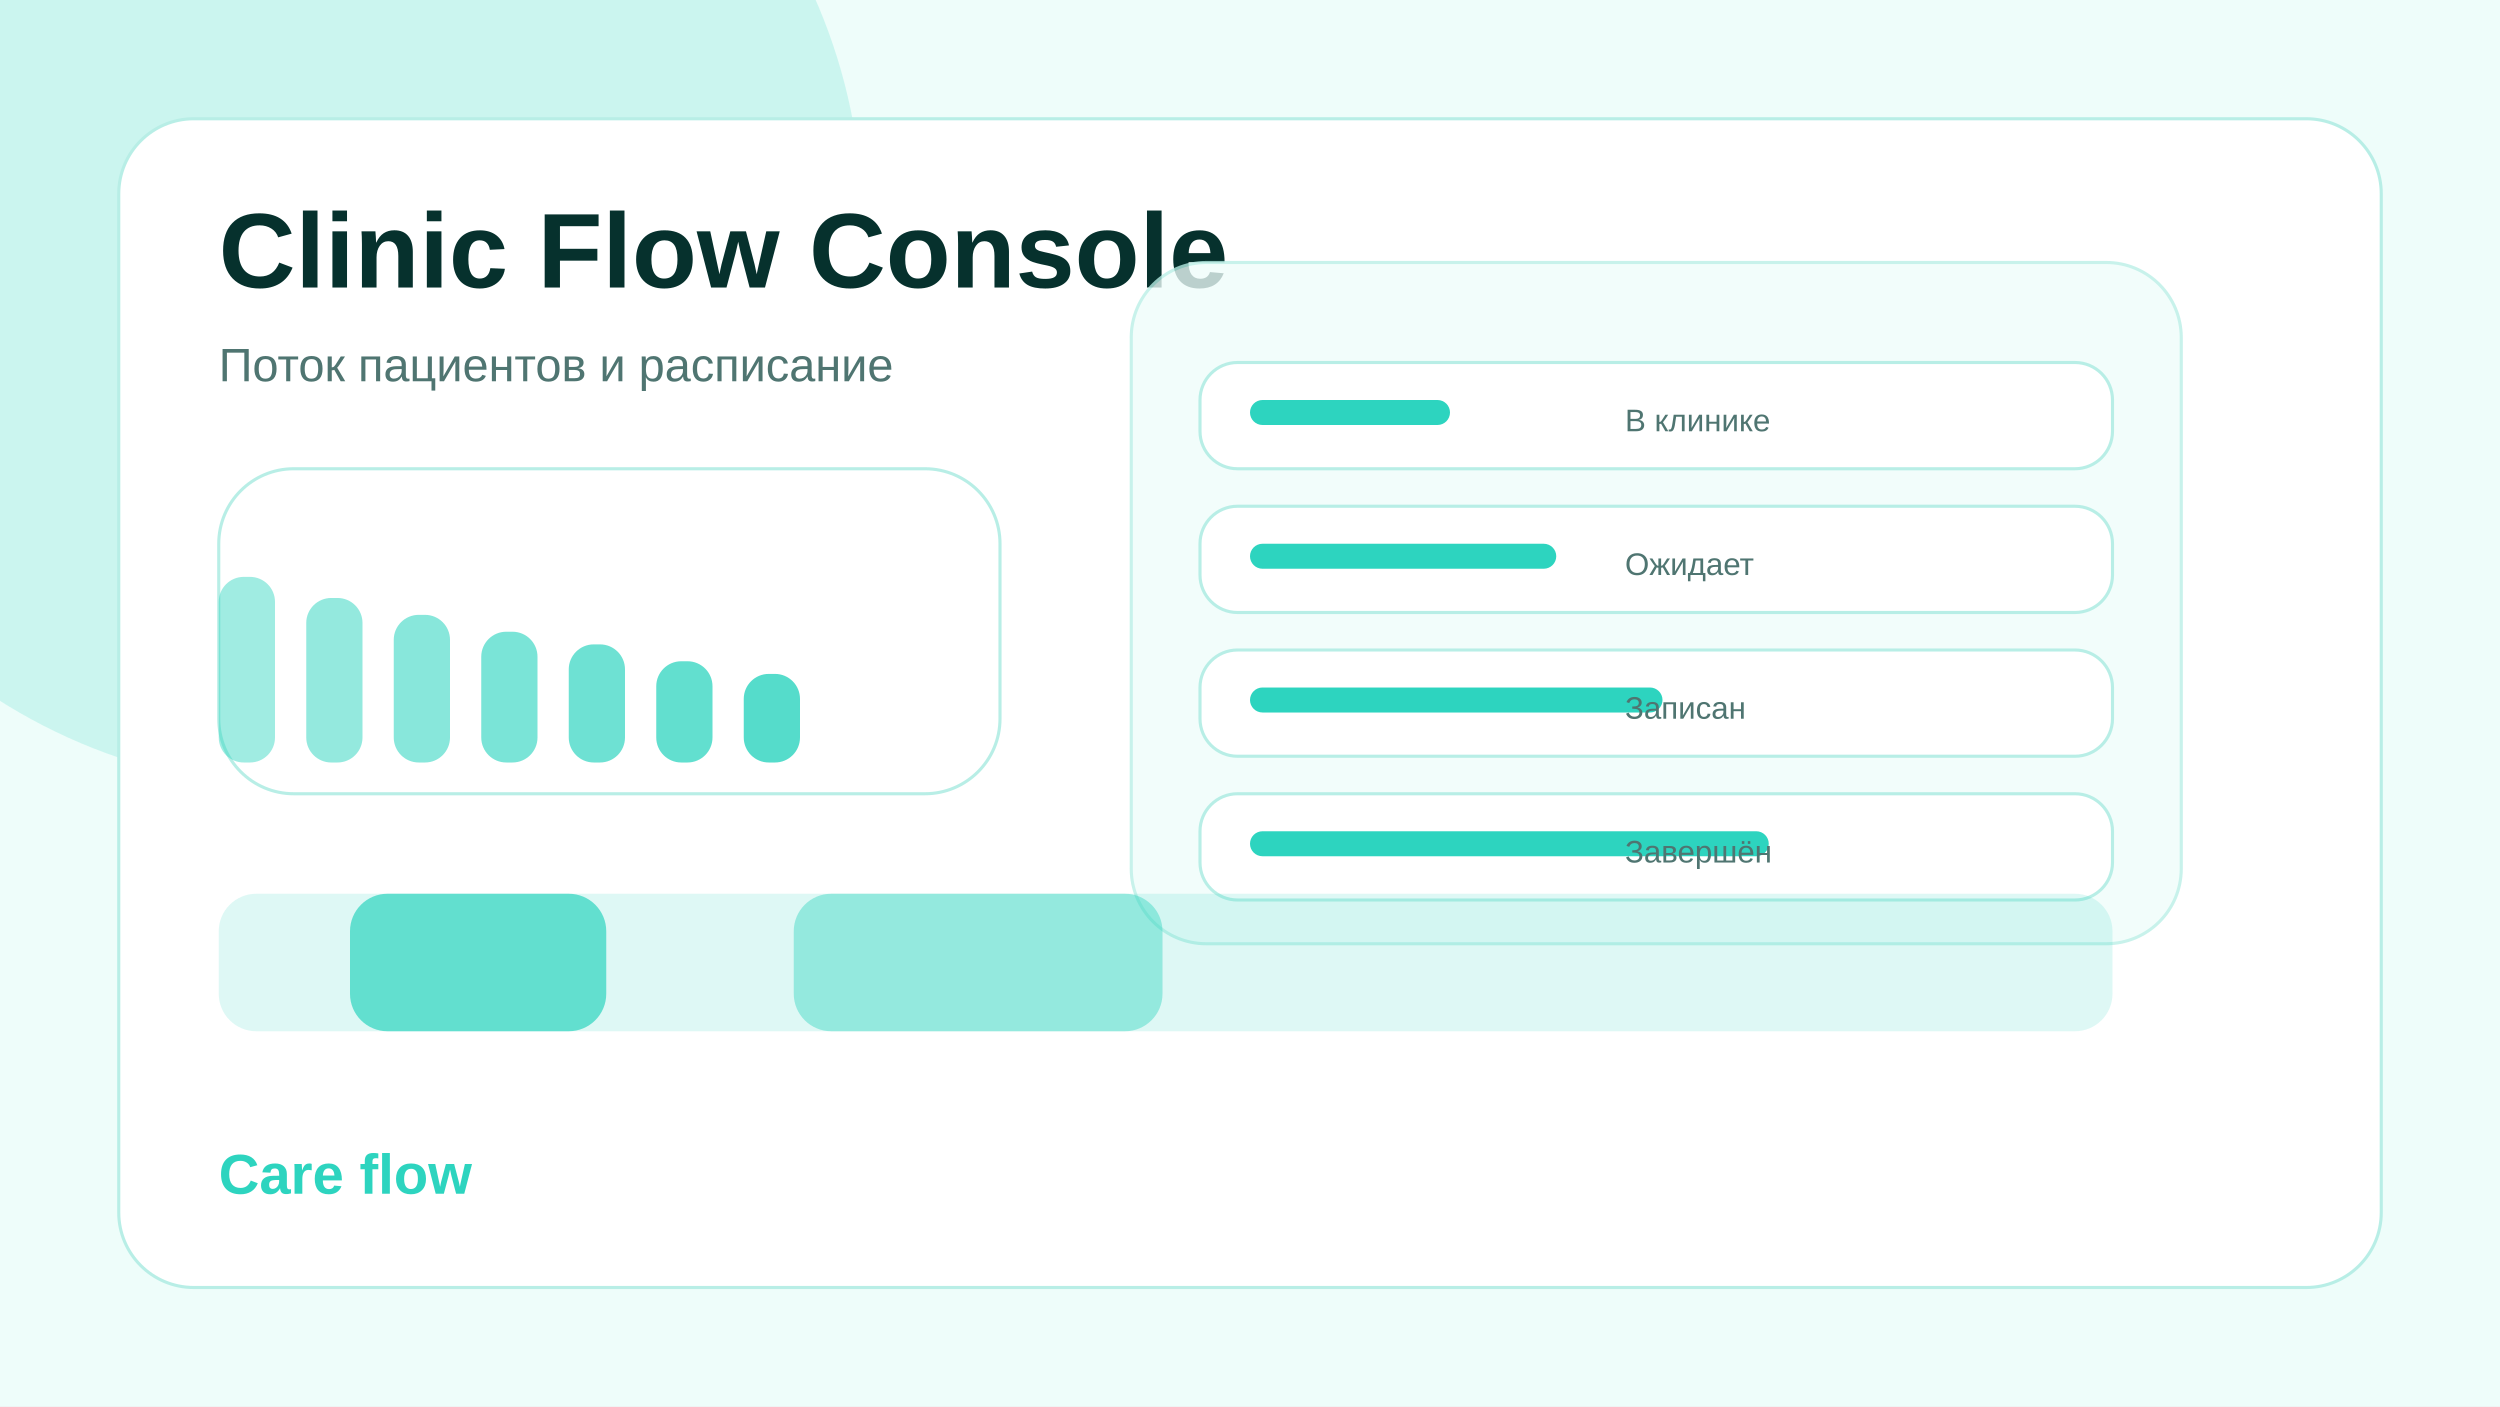
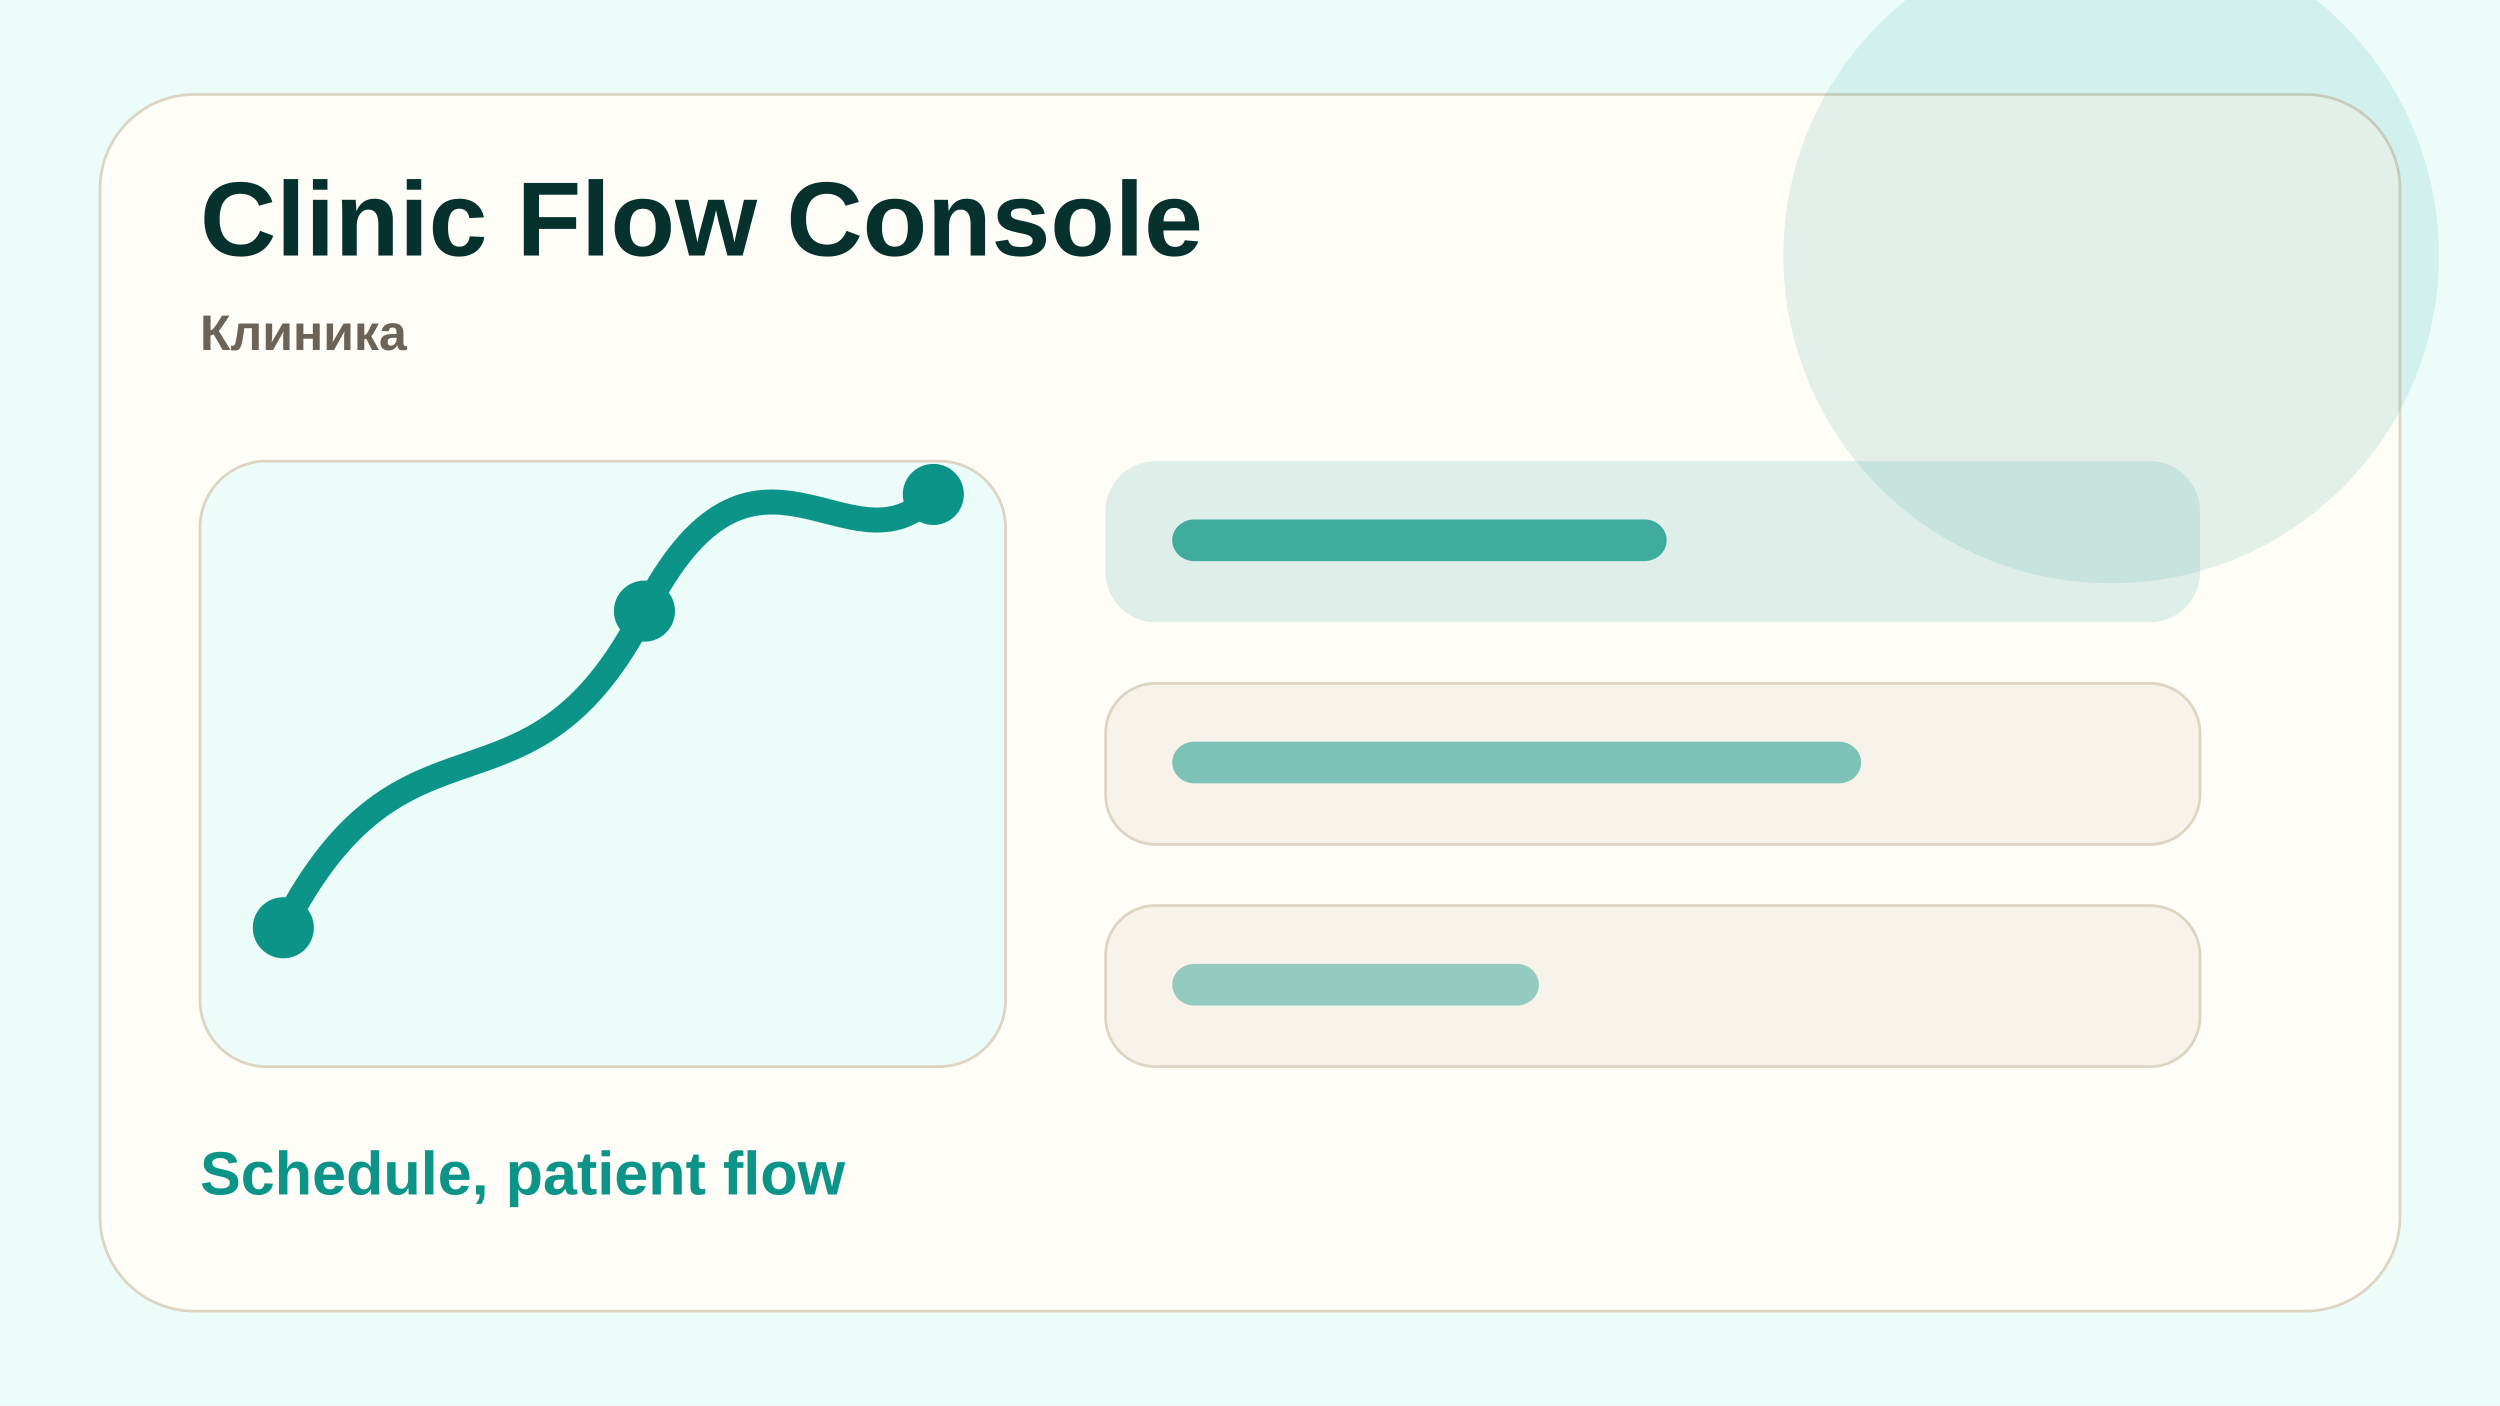
- <svg xmlns="http://www.w3.org/2000/svg" width="800" height="450" viewBox="0 0 800 450">
-   <rect width="800" height="450" fill="#eefdfa" />
-   <circle cx="96" cy="72" r="180" fill="#2dd4bf" opacity=".18" />
-   <rect x="38" y="38" width="724" height="374" rx="24" fill="#ffffff" stroke="#b8eee6" />
-   <text x="70" y="92" fill="#06312d" font-family="Arial" font-size="34" font-weight="900">Clinic Flow Console</text>
-   <text x="70" y="122" fill="#4f7571" font-family="Arial" font-size="15">Поток пациентов и расписание</text>
-   <rect x="70" y="150" width="250" height="104" rx="24" fill="#ffffff" stroke="#b8eee6" />
-   <rect x="70" y="184.6" width="18" height="59.4" rx="8" fill="#2dd4bf" opacity="0.45" />
-   <rect x="98" y="191.35" width="18" height="52.65" rx="8" fill="#2dd4bf" opacity="0.51" />
-   <rect x="126" y="196.75" width="18" height="47.25" rx="8" fill="#2dd4bf" opacity="0.57" />
-   <rect x="154" y="202.15" width="18" height="41.85" rx="8" fill="#2dd4bf" opacity="0.63" />
-   <rect x="182" y="206.2" width="18" height="37.8" rx="8" fill="#2dd4bf" opacity="0.69" />
-   <rect x="210" y="211.6" width="18" height="32.4" rx="8" fill="#2dd4bf" opacity="0.75" />
-   <rect x="238" y="215.65" width="18" height="28.35" rx="8" fill="#2dd4bf" opacity="0.81" />
-   <rect x="362" y="84" width="336" height="218" rx="24" fill="#eefdfa" opacity=".78" stroke="#b8eee6" />
-   <rect x="384" y="116" width="292" height="34" rx="12" fill="#ffffff" stroke="#b8eee6" />
-   <rect x="400" y="128" width="64" height="8" rx="4" fill="#2dd4bf" />
-   <text x="520" y="138" fill="#4f7571" font-size="10" font-family="Arial">В клинике</text>
-   <rect x="384" y="162" width="292" height="34" rx="12" fill="#ffffff" stroke="#b8eee6" />
-   <rect x="400" y="174" width="98" height="8" rx="4" fill="#2dd4bf" />
-   <text x="520" y="184" fill="#4f7571" font-size="10" font-family="Arial">Ожидает</text>
-   <rect x="384" y="208" width="292" height="34" rx="12" fill="#ffffff" stroke="#b8eee6" />
-   <rect x="400" y="220" width="132" height="8" rx="4" fill="#2dd4bf" />
-   <text x="520" y="230" fill="#4f7571" font-size="10" font-family="Arial">Записан</text>
-   <rect x="384" y="254" width="292" height="34" rx="12" fill="#ffffff" stroke="#b8eee6" />
-   <rect x="400" y="266" width="166" height="8" rx="4" fill="#2dd4bf" />
-   <text x="520" y="276" fill="#4f7571" font-size="10" font-family="Arial">Завершён</text>
-   <rect x="70" y="286" width="606" height="44" rx="12" fill="#2dd4bf" opacity=".16" />
-   <rect x="112" y="286" width="82" height="44" rx="12" fill="#2dd4bf" opacity=".7" />
-   <rect x="254" y="286" width="118" height="44" rx="12" fill="#2dd4bf" opacity=".42" />
-   <text x="70" y="382" fill="#2dd4bf" font-family="Arial" font-size="18" font-weight="900">Care flow</text>
+ <svg xmlns="http://www.w3.org/2000/svg" width="900" height="506" viewBox="0 0 900 506">
+   <rect width="900" height="506" fill="#ecfdf9" />
+   <rect x="36" y="34" width="828" height="438" rx="34" fill="#fffdf7" stroke="#ded4c4" />
+   <circle cx="760" cy="92" r="118" fill="#0d9488" opacity=".12" />
+   <text x="72" y="92" fill="#06312d" font-family="Arial" font-size="38" font-weight="900">Clinic Flow Console</text>
+   <text x="72" y="126" fill="#6b6258" font-family="Arial" font-size="18" font-weight="700">Клиника</text>
+   <rect x="72" y="166" width="290" height="218" rx="24" fill="#ecfdf9" stroke="#ded4c4" />
+   <rect x="398" y="166" width="394" height="58" rx="18" fill="#0d9488" opacity=".14" />
+   <rect x="422" y="187" width="178" height="15" rx="8" fill="#0d9488" opacity=".76" />
+   <rect x="398" y="246" width="394" height="58" rx="18" fill="#f7f3ea" stroke="#ded4c4" />
+   <rect x="422" y="267" width="248" height="15" rx="8" fill="#0d9488" opacity=".52" />
+   <rect x="398" y="326" width="394" height="58" rx="18" fill="#f7f3ea" stroke="#ded4c4" />
+   <rect x="422" y="347" width="132" height="15" rx="8" fill="#0d9488" opacity=".42" />
+   <path d="M102 334 C146 248 190 302 232 220 C272 142 306 210 336 178" fill="none" stroke="#0d9488" stroke-width="9" stroke-linecap="round" />
+   <circle cx="102" cy="334" r="11" fill="#0d9488" />
+   <circle cx="232" cy="220" r="11" fill="#0d9488" />
+   <circle cx="336" cy="178" r="11" fill="#0d9488" />
+   <text x="72" y="430" fill="#0d9488" font-family="Arial" font-size="22" font-weight="900">Schedule, patient flow</text>
</svg>
